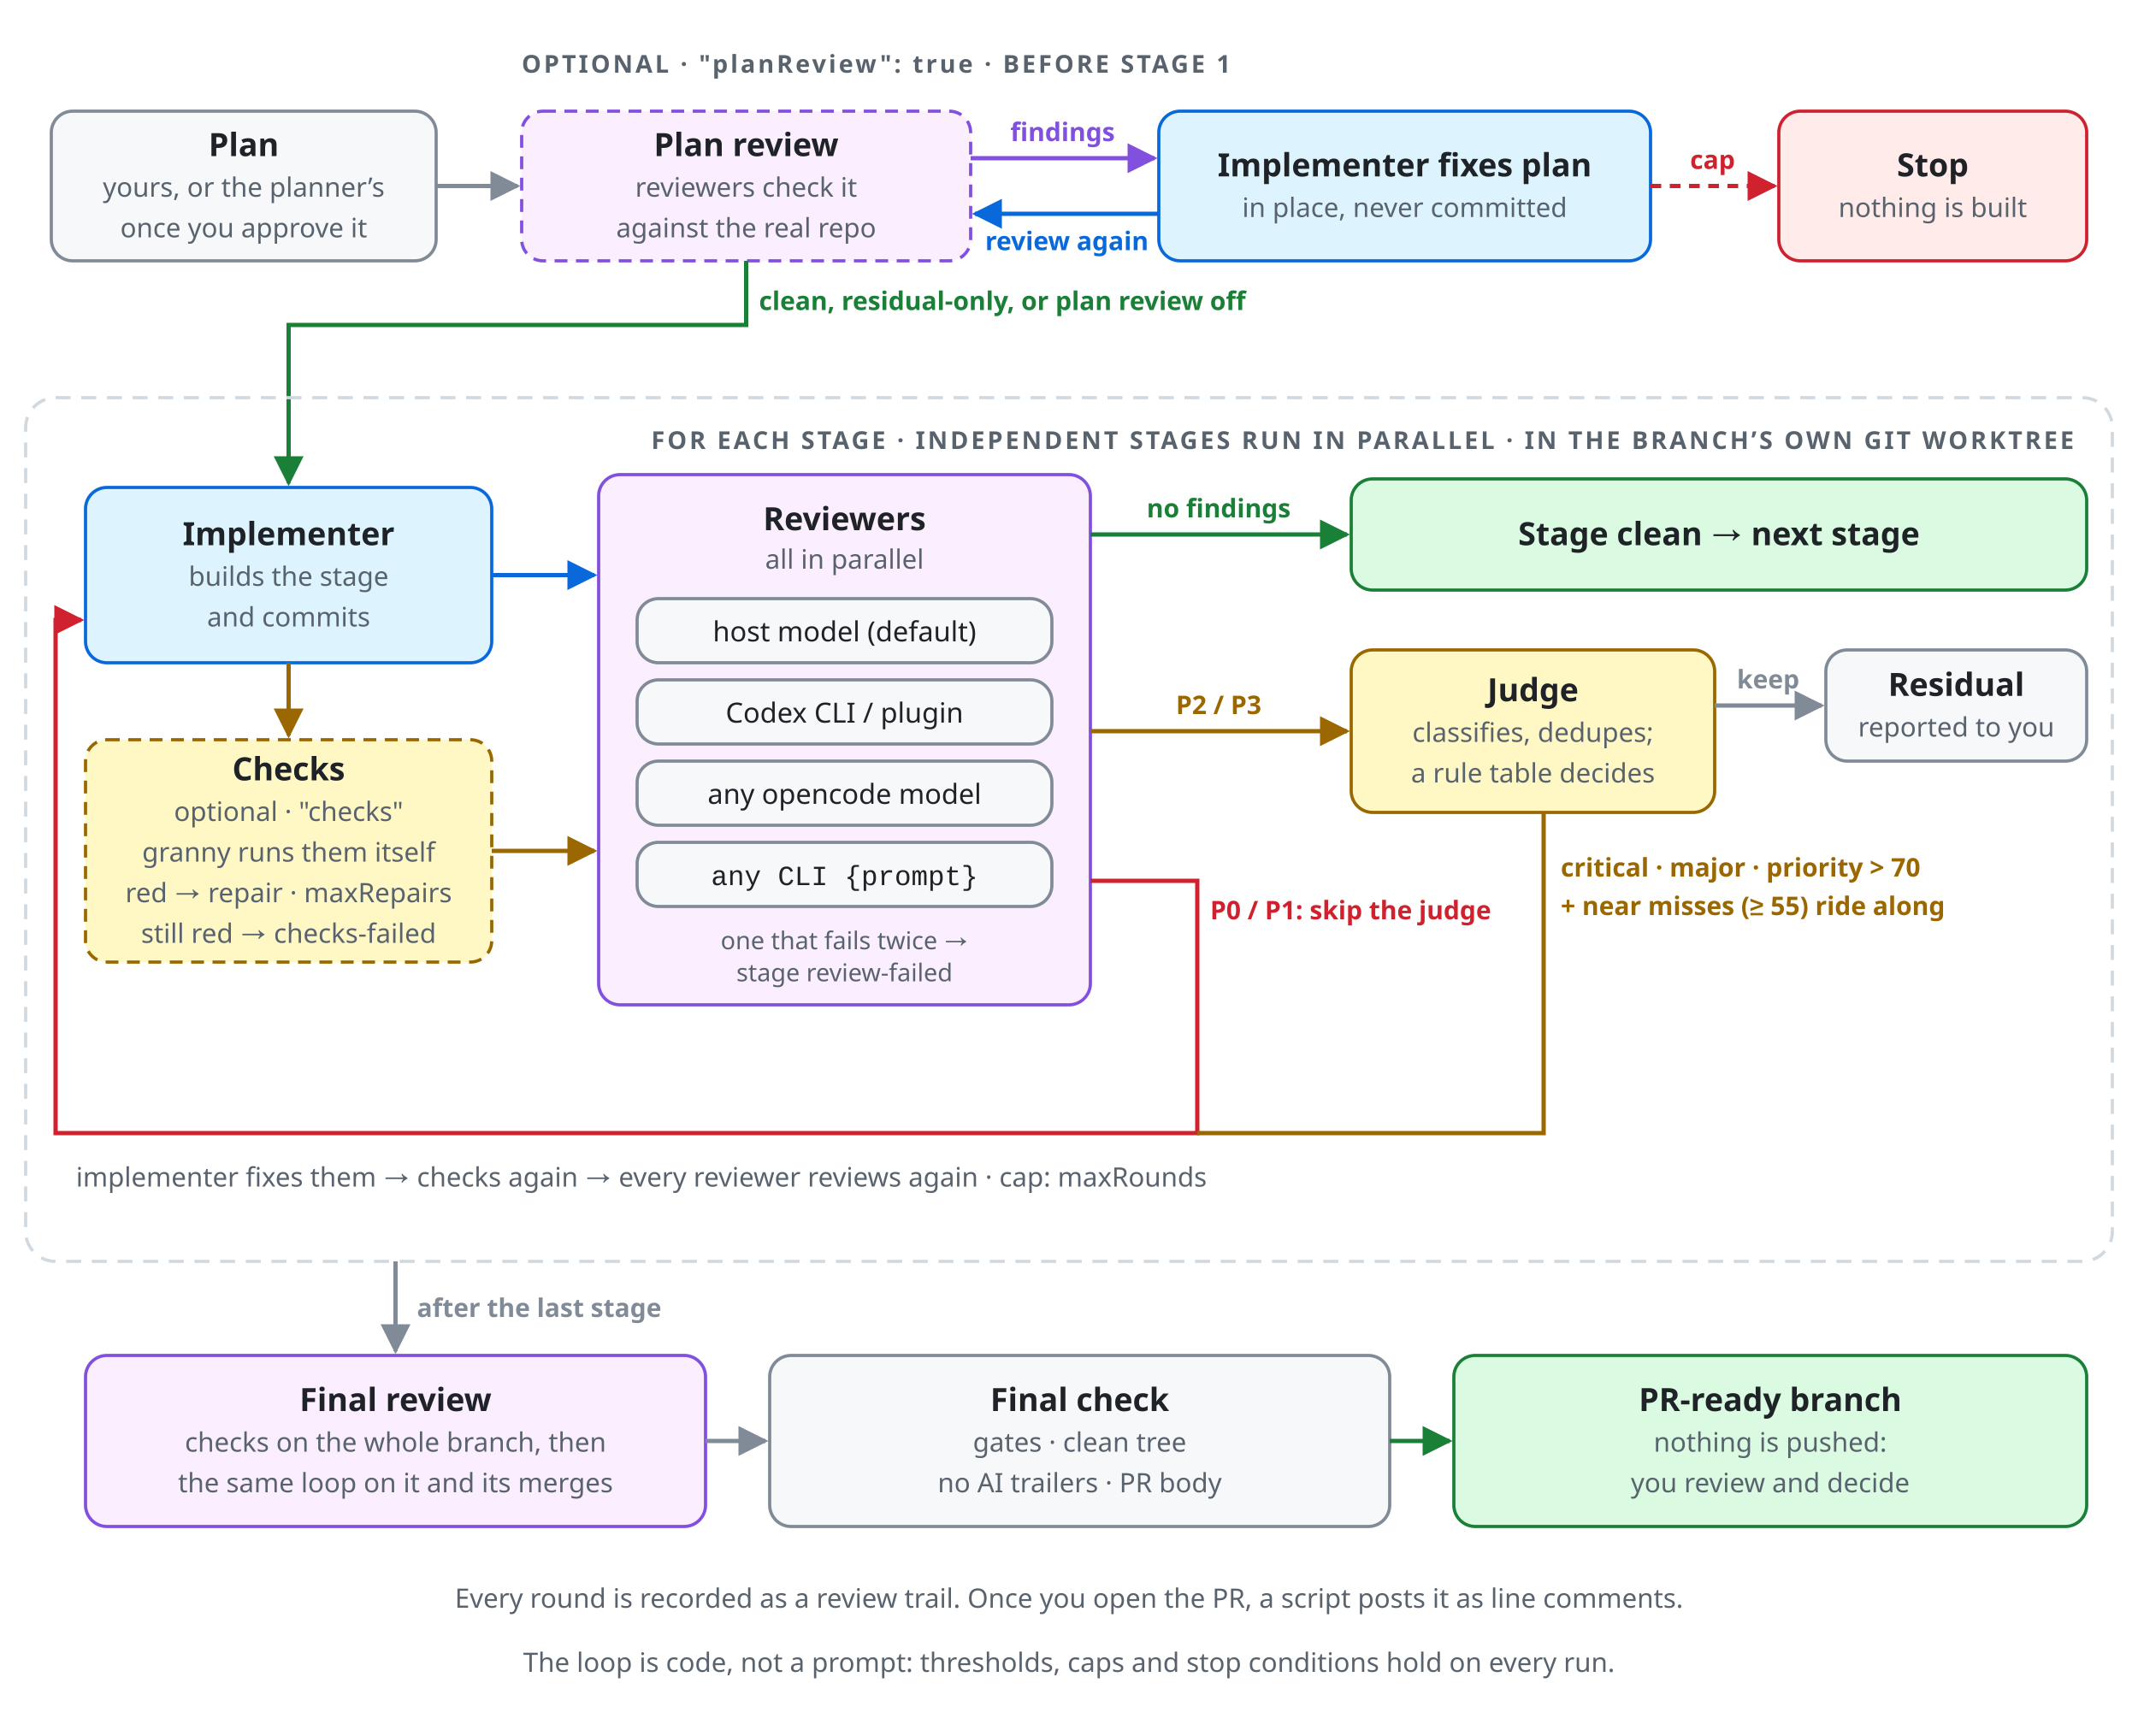
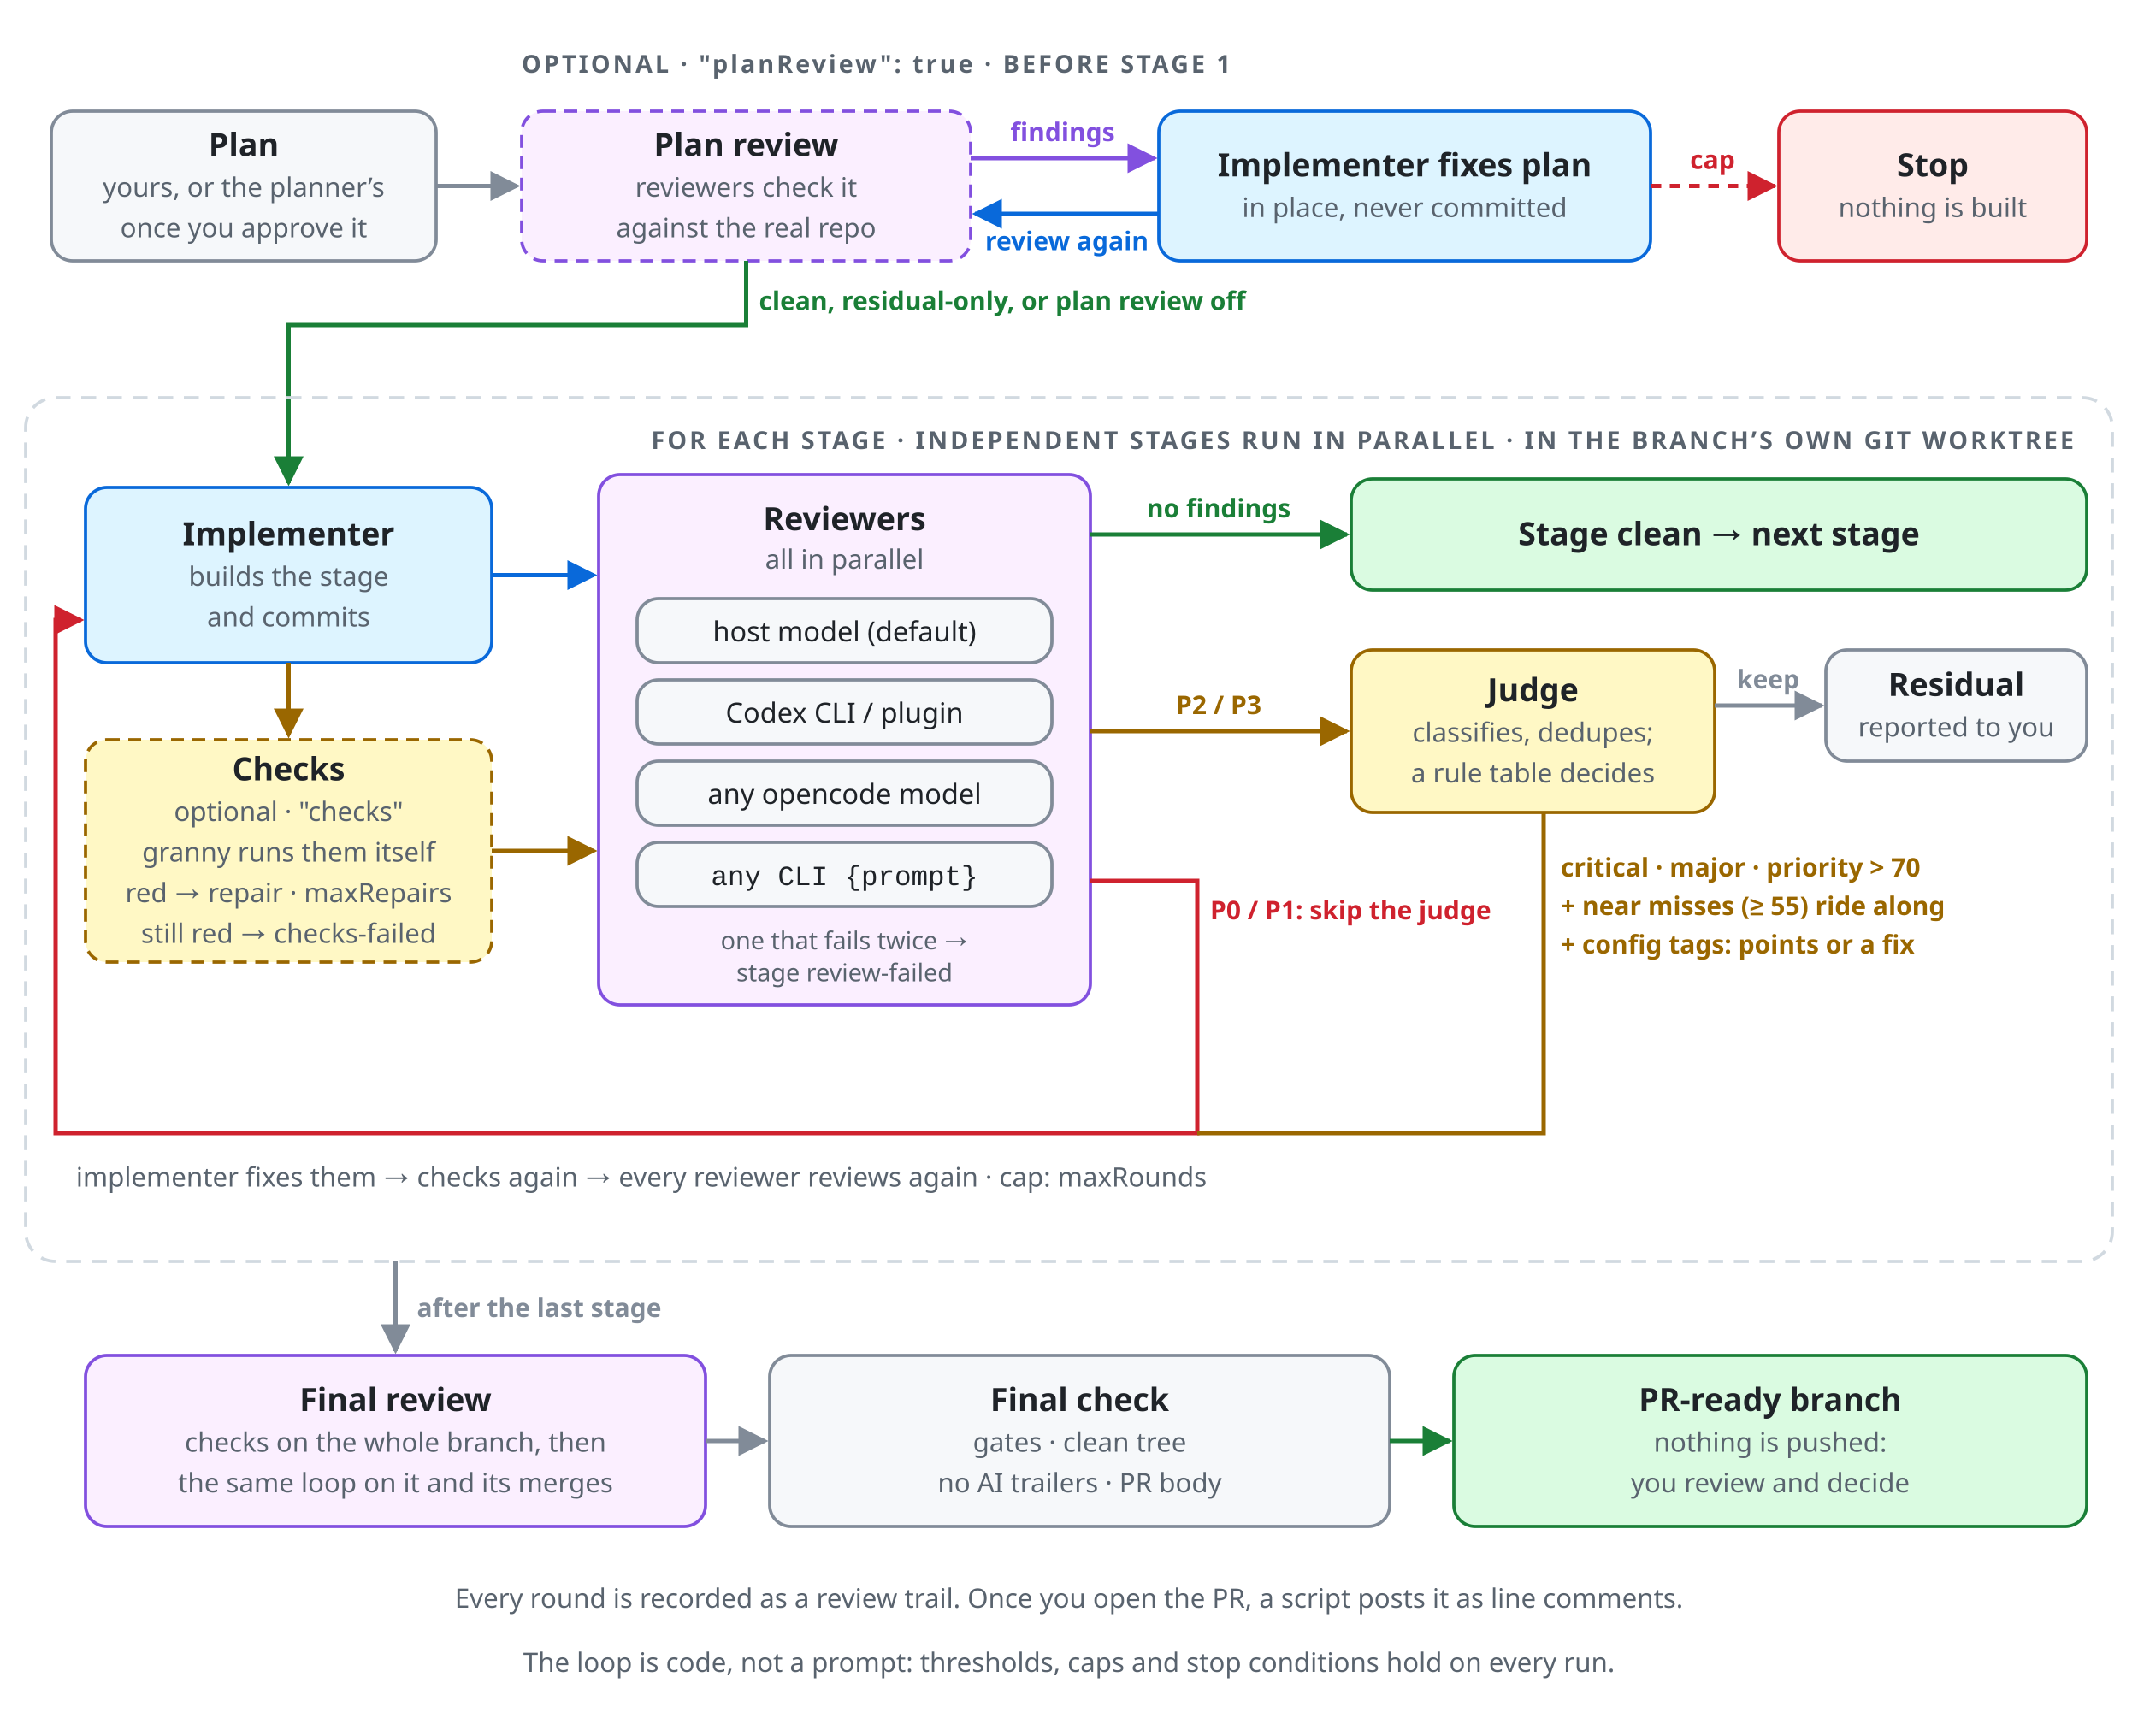
<svg xmlns="http://www.w3.org/2000/svg" width="1000" height="812" viewBox="0 0 1000 812" role="img" aria-label="granny-workflow: a plan of your own or from the planner, an optional plan review, then implement, checks, review, judge and fix for every stage, then whole-branch checks and review, and a review trail for the PR">
  <defs>
    <marker id="a-neutral" viewBox="0 0 10 10" refX="9" refY="5" markerWidth="7" markerHeight="7" orient="auto-start-reverse">
      <path d="M0,0 L10,5 L0,10 z" fill="#818b98" />
    </marker>
    <marker id="a-blue" viewBox="0 0 10 10" refX="9" refY="5" markerWidth="7" markerHeight="7" orient="auto-start-reverse">
      <path d="M0,0 L10,5 L0,10 z" fill="#0969da" />
    </marker>
    <marker id="a-purple" viewBox="0 0 10 10" refX="9" refY="5" markerWidth="7" markerHeight="7" orient="auto-start-reverse">
      <path d="M0,0 L10,5 L0,10 z" fill="#8250df" />
    </marker>
    <marker id="a-amber" viewBox="0 0 10 10" refX="9" refY="5" markerWidth="7" markerHeight="7" orient="auto-start-reverse">
      <path d="M0,0 L10,5 L0,10 z" fill="#9a6700" />
    </marker>
    <marker id="a-red" viewBox="0 0 10 10" refX="9" refY="5" markerWidth="7" markerHeight="7" orient="auto-start-reverse">
      <path d="M0,0 L10,5 L0,10 z" fill="#cf222e" />
    </marker>
    <marker id="a-green" viewBox="0 0 10 10" refX="9" refY="5" markerWidth="7" markerHeight="7" orient="auto-start-reverse">
      <path d="M0,0 L10,5 L0,10 z" fill="#1a7f37" />
    </marker>
    <marker id="a-muted" viewBox="0 0 10 10" refX="9" refY="5" markerWidth="7" markerHeight="7" orient="auto-start-reverse">
      <path d="M0,0 L10,5 L0,10 z" fill="#818b98" />
    </marker>
  </defs>
  <text x="244" y="34" font-family="-apple-system, BlinkMacSystemFont, 'Segoe UI', 'Noto Sans', Helvetica, Arial, sans-serif" font-size="11.5" font-weight="700" fill="#59636e" text-anchor="start" letter-spacing="1.2">OPTIONAL · "planReview": true · BEFORE STAGE 1</text>
  <rect x="24" y="52" width="180" height="70" rx="10" fill="#f6f8fa" stroke="#818b98" stroke-width="1.5" />
  <text x="114" y="73" font-family="-apple-system, BlinkMacSystemFont, 'Segoe UI', 'Noto Sans', Helvetica, Arial, sans-serif" font-size="15" font-weight="600" fill="#1f2328" text-anchor="middle">Plan</text>
  <text x="114" y="92" font-family="-apple-system, BlinkMacSystemFont, 'Segoe UI', 'Noto Sans', Helvetica, Arial, sans-serif" font-size="12.5" font-weight="400" fill="#59636e" text-anchor="middle">yours, or the planner’s</text>
  <text x="114" y="111" font-family="-apple-system, BlinkMacSystemFont, 'Segoe UI', 'Noto Sans', Helvetica, Arial, sans-serif" font-size="12.5" font-weight="400" fill="#59636e" text-anchor="middle">once you approve it</text>
  <path d="M204,87 L242,87" fill="none" stroke="#818b98" stroke-width="2" marker-end="url(#a-neutral)" />
  <rect x="244" y="52" width="210" height="70" rx="10" fill="#fbefff" stroke="#8250df" stroke-width="1.5" stroke-dasharray="6 4" />
  <text x="349" y="73" font-family="-apple-system, BlinkMacSystemFont, 'Segoe UI', 'Noto Sans', Helvetica, Arial, sans-serif" font-size="15" font-weight="600" fill="#1f2328" text-anchor="middle">Plan review</text>
  <text x="349" y="92" font-family="-apple-system, BlinkMacSystemFont, 'Segoe UI', 'Noto Sans', Helvetica, Arial, sans-serif" font-size="12.5" font-weight="400" fill="#59636e" text-anchor="middle">reviewers check it</text>
  <text x="349" y="111" font-family="-apple-system, BlinkMacSystemFont, 'Segoe UI', 'Noto Sans', Helvetica, Arial, sans-serif" font-size="12.5" font-weight="400" fill="#59636e" text-anchor="middle">against the real repo</text>
  <path d="M454,74 L540,74" fill="none" stroke="#8250df" stroke-width="2" marker-end="url(#a-purple)" />
  <text x="497" y="66" font-family="-apple-system, BlinkMacSystemFont, 'Segoe UI', 'Noto Sans', Helvetica, Arial, sans-serif" font-size="12" font-weight="600" fill="#8250df" text-anchor="middle">findings</text>
  <rect x="542" y="52" width="230" height="70" rx="10" fill="#ddf4ff" stroke="#0969da" stroke-width="1.5" />
  <text x="657" y="82.5" font-family="-apple-system, BlinkMacSystemFont, 'Segoe UI', 'Noto Sans', Helvetica, Arial, sans-serif" font-size="15" font-weight="600" fill="#1f2328" text-anchor="middle">Implementer fixes plan</text>
  <text x="657" y="101.5" font-family="-apple-system, BlinkMacSystemFont, 'Segoe UI', 'Noto Sans', Helvetica, Arial, sans-serif" font-size="12.5" font-weight="400" fill="#59636e" text-anchor="middle">in place, never committed</text>
  <path d="M542,100 L456,100" fill="none" stroke="#0969da" stroke-width="2" marker-end="url(#a-blue)" />
  <text x="499" y="117" font-family="-apple-system, BlinkMacSystemFont, 'Segoe UI', 'Noto Sans', Helvetica, Arial, sans-serif" font-size="12" font-weight="600" fill="#0969da" text-anchor="middle">review again</text>
  <path d="M772,87 L830,87" fill="none" stroke="#cf222e" stroke-width="2" stroke-dasharray="5 4" marker-end="url(#a-red)" />
  <text x="801" y="79" font-family="-apple-system, BlinkMacSystemFont, 'Segoe UI', 'Noto Sans', Helvetica, Arial, sans-serif" font-size="12" font-weight="600" fill="#cf222e" text-anchor="middle">cap</text>
  <rect x="832" y="52" width="144" height="70" rx="10" fill="#ffebe9" stroke="#cf222e" stroke-width="1.5" />
  <text x="904" y="82.5" font-family="-apple-system, BlinkMacSystemFont, 'Segoe UI', 'Noto Sans', Helvetica, Arial, sans-serif" font-size="15" font-weight="600" fill="#1f2328" text-anchor="middle">Stop</text>
  <text x="904" y="101.5" font-family="-apple-system, BlinkMacSystemFont, 'Segoe UI', 'Noto Sans', Helvetica, Arial, sans-serif" font-size="12.5" font-weight="400" fill="#59636e" text-anchor="middle">nothing is built</text>
  <path d="M349,122 L349,152 L135,152 L135,226" fill="none" stroke="#1a7f37" stroke-width="2" marker-end="url(#a-green)" />
  <text x="355" y="145" font-family="-apple-system, BlinkMacSystemFont, 'Segoe UI', 'Noto Sans', Helvetica, Arial, sans-serif" font-size="12" font-weight="600" fill="#1a7f37" text-anchor="start">clean, residual-only, or plan review off</text>
  <rect x="12" y="186" width="976" height="404" rx="14" fill="none" stroke="#d1d9e0" stroke-width="1.5" stroke-dasharray="7 5" />
  <text x="970" y="210" font-family="-apple-system, BlinkMacSystemFont, 'Segoe UI', 'Noto Sans', Helvetica, Arial, sans-serif" font-size="11.5" font-weight="700" fill="#59636e" text-anchor="end" letter-spacing="1.2">FOR EACH STAGE · INDEPENDENT STAGES RUN IN PARALLEL · IN THE BRANCH’S OWN GIT WORKTREE</text>
  <rect x="40" y="228" width="190" height="82" rx="10" fill="#ddf4ff" stroke="#0969da" stroke-width="1.5" />
  <text x="135" y="255" font-family="-apple-system, BlinkMacSystemFont, 'Segoe UI', 'Noto Sans', Helvetica, Arial, sans-serif" font-size="15" font-weight="600" fill="#1f2328" text-anchor="middle">Implementer</text>
  <text x="135" y="274" font-family="-apple-system, BlinkMacSystemFont, 'Segoe UI', 'Noto Sans', Helvetica, Arial, sans-serif" font-size="12.5" font-weight="400" fill="#59636e" text-anchor="middle">builds the stage</text>
  <text x="135" y="293" font-family="-apple-system, BlinkMacSystemFont, 'Segoe UI', 'Noto Sans', Helvetica, Arial, sans-serif" font-size="12.5" font-weight="400" fill="#59636e" text-anchor="middle">and commits</text>
  <path d="M230,269 L278,269" fill="none" stroke="#0969da" stroke-width="2" marker-end="url(#a-blue)" />
  <path d="M135,310 L135,344" fill="none" stroke="#9a6700" stroke-width="2" marker-end="url(#a-amber)" />
  <rect x="40" y="346" width="190" height="104" rx="10" fill="#fff8c5" stroke="#9a6700" stroke-width="1.5" stroke-dasharray="6 4" />
  <text x="135" y="365" font-family="-apple-system, BlinkMacSystemFont, 'Segoe UI', 'Noto Sans', Helvetica, Arial, sans-serif" font-size="15" font-weight="600" fill="#1f2328" text-anchor="middle">Checks</text>
  <text x="135" y="384" font-family="-apple-system, BlinkMacSystemFont, 'Segoe UI', 'Noto Sans', Helvetica, Arial, sans-serif" font-size="12.5" font-weight="400" fill="#59636e" text-anchor="middle">optional · "checks"</text>
  <text x="135" y="403" font-family="-apple-system, BlinkMacSystemFont, 'Segoe UI', 'Noto Sans', Helvetica, Arial, sans-serif" font-size="12.5" font-weight="400" fill="#59636e" text-anchor="middle">granny runs them itself</text>
  <text x="135" y="422" font-family="-apple-system, BlinkMacSystemFont, 'Segoe UI', 'Noto Sans', Helvetica, Arial, sans-serif" font-size="12.5" font-weight="400" fill="#59636e" text-anchor="middle">red → repair · maxRepairs</text>
  <text x="135" y="441" font-family="-apple-system, BlinkMacSystemFont, 'Segoe UI', 'Noto Sans', Helvetica, Arial, sans-serif" font-size="12.5" font-weight="400" fill="#59636e" text-anchor="middle">still red → checks-failed</text>
  <path d="M230,398 L278,398" fill="none" stroke="#9a6700" stroke-width="2" marker-end="url(#a-amber)" />
  <rect x="280" y="222" width="230" height="248" rx="10" fill="#fbefff" stroke="#8250df" stroke-width="1.5" />
  <text x="395" y="351" font-family="-apple-system, BlinkMacSystemFont, 'Segoe UI', 'Noto Sans', Helvetica, Arial, sans-serif" font-size="15" font-weight="600" fill="#1f2328" text-anchor="middle" />
  <text x="395" y="248" font-family="-apple-system, BlinkMacSystemFont, 'Segoe UI', 'Noto Sans', Helvetica, Arial, sans-serif" font-size="15" font-weight="600" fill="#1f2328" text-anchor="middle">Reviewers</text>
  <text x="395" y="266" font-family="-apple-system, BlinkMacSystemFont, 'Segoe UI', 'Noto Sans', Helvetica, Arial, sans-serif" font-size="12.5" font-weight="400" fill="#59636e" text-anchor="middle">all in parallel</text>
  <rect x="298" y="280" width="194" height="30" rx="10" fill="#f6f8fa" stroke="#818b98" stroke-width="1.5" />
  <text x="395" y="300" font-family="-apple-system, BlinkMacSystemFont, 'Segoe UI', 'Noto Sans', Helvetica, Arial, sans-serif" font-size="15" font-weight="600" fill="#1f2328" text-anchor="middle" />
  <text x="395" y="300" font-family="-apple-system, BlinkMacSystemFont, 'Segoe UI', 'Noto Sans', Helvetica, Arial, sans-serif" font-size="13" font-weight="400" fill="#1f2328" text-anchor="middle">host model (default)</text>
  <rect x="298" y="318" width="194" height="30" rx="10" fill="#f6f8fa" stroke="#818b98" stroke-width="1.5" />
  <text x="395" y="338" font-family="-apple-system, BlinkMacSystemFont, 'Segoe UI', 'Noto Sans', Helvetica, Arial, sans-serif" font-size="15" font-weight="600" fill="#1f2328" text-anchor="middle" />
  <text x="395" y="338" font-family="-apple-system, BlinkMacSystemFont, 'Segoe UI', 'Noto Sans', Helvetica, Arial, sans-serif" font-size="13" font-weight="400" fill="#1f2328" text-anchor="middle">Codex CLI / plugin</text>
  <rect x="298" y="356" width="194" height="30" rx="10" fill="#f6f8fa" stroke="#818b98" stroke-width="1.5" />
  <text x="395" y="376" font-family="-apple-system, BlinkMacSystemFont, 'Segoe UI', 'Noto Sans', Helvetica, Arial, sans-serif" font-size="15" font-weight="600" fill="#1f2328" text-anchor="middle" />
  <text x="395" y="376" font-family="-apple-system, BlinkMacSystemFont, 'Segoe UI', 'Noto Sans', Helvetica, Arial, sans-serif" font-size="13" font-weight="400" fill="#1f2328" text-anchor="middle">any opencode model</text>
  <rect x="298" y="394" width="194" height="30" rx="10" fill="#f6f8fa" stroke="#818b98" stroke-width="1.5" />
  <text x="395" y="414" font-family="-apple-system, BlinkMacSystemFont, 'Segoe UI', 'Noto Sans', Helvetica, Arial, sans-serif" font-size="15" font-weight="600" fill="#1f2328" text-anchor="middle" />
  <text x="395" y="414" font-family="ui-monospace, SFMono-Regular, 'SF Mono', Menlo, Consolas, 'Liberation Mono', monospace" font-size="13" font-weight="400" fill="#1f2328" text-anchor="middle">any CLI  {prompt}</text>
  <text x="395" y="444" font-family="-apple-system, BlinkMacSystemFont, 'Segoe UI', 'Noto Sans', Helvetica, Arial, sans-serif" font-size="11.5" font-weight="400" fill="#59636e" text-anchor="middle">one that fails twice →</text>
  <text x="395" y="459" font-family="-apple-system, BlinkMacSystemFont, 'Segoe UI', 'Noto Sans', Helvetica, Arial, sans-serif" font-size="11.5" font-weight="400" fill="#59636e" text-anchor="middle">stage review-failed</text>
  <path d="M510,250 L630,250" fill="none" stroke="#1a7f37" stroke-width="2" marker-end="url(#a-green)" />
  <text x="570" y="242" font-family="-apple-system, BlinkMacSystemFont, 'Segoe UI', 'Noto Sans', Helvetica, Arial, sans-serif" font-size="12" font-weight="600" fill="#1a7f37" text-anchor="middle">no findings</text>
  <rect x="632" y="224" width="344" height="52" rx="10" fill="#dafbe1" stroke="#1a7f37" stroke-width="1.5" />
  <text x="804" y="255" font-family="-apple-system, BlinkMacSystemFont, 'Segoe UI', 'Noto Sans', Helvetica, Arial, sans-serif" font-size="15" font-weight="600" fill="#1f2328" text-anchor="middle">Stage clean → next stage</text>
  <path d="M510,342 L630,342" fill="none" stroke="#9a6700" stroke-width="2" marker-end="url(#a-amber)" />
  <text x="570" y="334" font-family="-apple-system, BlinkMacSystemFont, 'Segoe UI', 'Noto Sans', Helvetica, Arial, sans-serif" font-size="12" font-weight="600" fill="#9a6700" text-anchor="middle">P2 / P3</text>
  <rect x="632" y="304" width="170" height="76" rx="10" fill="#fff8c5" stroke="#9a6700" stroke-width="1.5" />
  <text x="717" y="328" font-family="-apple-system, BlinkMacSystemFont, 'Segoe UI', 'Noto Sans', Helvetica, Arial, sans-serif" font-size="15" font-weight="600" fill="#1f2328" text-anchor="middle">Judge</text>
  <text x="717" y="347" font-family="-apple-system, BlinkMacSystemFont, 'Segoe UI', 'Noto Sans', Helvetica, Arial, sans-serif" font-size="12.5" font-weight="400" fill="#59636e" text-anchor="middle">classifies, dedupes;</text>
  <text x="717" y="366" font-family="-apple-system, BlinkMacSystemFont, 'Segoe UI', 'Noto Sans', Helvetica, Arial, sans-serif" font-size="12.5" font-weight="400" fill="#59636e" text-anchor="middle">a rule table decides</text>
  <path d="M802,330 L852,330" fill="none" stroke="#818b98" stroke-width="2" marker-end="url(#a-muted)" />
  <text x="827" y="322" font-family="-apple-system, BlinkMacSystemFont, 'Segoe UI', 'Noto Sans', Helvetica, Arial, sans-serif" font-size="12" font-weight="600" fill="#818b98" text-anchor="middle">keep</text>
  <rect x="854" y="304" width="122" height="52" rx="10" fill="#f6f8fa" stroke="#818b98" stroke-width="1.5" />
  <text x="915" y="325.5" font-family="-apple-system, BlinkMacSystemFont, 'Segoe UI', 'Noto Sans', Helvetica, Arial, sans-serif" font-size="15" font-weight="600" fill="#1f2328" text-anchor="middle">Residual</text>
  <text x="915" y="344.5" font-family="-apple-system, BlinkMacSystemFont, 'Segoe UI', 'Noto Sans', Helvetica, Arial, sans-serif" font-size="12.5" font-weight="400" fill="#59636e" text-anchor="middle">reported to you</text>
  <path d="M510,412 L560,412 L560,530 L26,530 L26,290 L38,290" fill="none" stroke="#cf222e" stroke-width="2" marker-end="url(#a-red)" />
  <text x="566" y="430" font-family="-apple-system, BlinkMacSystemFont, 'Segoe UI', 'Noto Sans', Helvetica, Arial, sans-serif" font-size="12" font-weight="600" fill="#cf222e" text-anchor="start">P0 / P1: skip the judge</text>
  <path d="M722,380 L722,530 L560,530" fill="none" stroke="#9a6700" stroke-width="2" />
  <text x="730" y="410" font-family="-apple-system, BlinkMacSystemFont, 'Segoe UI', 'Noto Sans', Helvetica, Arial, sans-serif" font-size="12" font-weight="600" fill="#9a6700" text-anchor="start">critical · major · priority &gt; 70</text>
  <text x="730" y="428" font-family="-apple-system, BlinkMacSystemFont, 'Segoe UI', 'Noto Sans', Helvetica, Arial, sans-serif" font-size="12" font-weight="600" fill="#9a6700" text-anchor="start">+ near misses (≥ 55) ride along</text>
+   <text x="730" y="446" font-family="-apple-system, BlinkMacSystemFont, 'Segoe UI', 'Noto Sans', Helvetica, Arial, sans-serif" font-size="12" font-weight="600" fill="#9a6700" text-anchor="start">+ config tags: points or a fix</text>
  <text x="300" y="555" font-family="-apple-system, BlinkMacSystemFont, 'Segoe UI', 'Noto Sans', Helvetica, Arial, sans-serif" font-size="12.5" font-weight="400" fill="#59636e" text-anchor="middle">implementer fixes them → checks again → every reviewer reviews again · cap: maxRounds</text>
  <path d="M185,590 L185,632" fill="none" stroke="#818b98" stroke-width="2" marker-end="url(#a-neutral)" />
  <text x="195" y="616" font-family="-apple-system, BlinkMacSystemFont, 'Segoe UI', 'Noto Sans', Helvetica, Arial, sans-serif" font-size="12" font-weight="600" fill="#818b98" text-anchor="start">after the last stage</text>
  <rect x="40" y="634" width="290" height="80" rx="10" fill="#fbefff" stroke="#8250df" stroke-width="1.5" />
  <text x="185" y="660" font-family="-apple-system, BlinkMacSystemFont, 'Segoe UI', 'Noto Sans', Helvetica, Arial, sans-serif" font-size="15" font-weight="600" fill="#1f2328" text-anchor="middle">Final review</text>
  <text x="185" y="679" font-family="-apple-system, BlinkMacSystemFont, 'Segoe UI', 'Noto Sans', Helvetica, Arial, sans-serif" font-size="12.5" font-weight="400" fill="#59636e" text-anchor="middle">checks on the whole branch, then</text>
  <text x="185" y="698" font-family="-apple-system, BlinkMacSystemFont, 'Segoe UI', 'Noto Sans', Helvetica, Arial, sans-serif" font-size="12.5" font-weight="400" fill="#59636e" text-anchor="middle">the same loop on it and its merges</text>
  <path d="M330,674 L358,674" fill="none" stroke="#818b98" stroke-width="2" marker-end="url(#a-neutral)" />
  <rect x="360" y="634" width="290" height="80" rx="10" fill="#f6f8fa" stroke="#818b98" stroke-width="1.5" />
  <text x="505" y="660" font-family="-apple-system, BlinkMacSystemFont, 'Segoe UI', 'Noto Sans', Helvetica, Arial, sans-serif" font-size="15" font-weight="600" fill="#1f2328" text-anchor="middle">Final check</text>
  <text x="505" y="679" font-family="-apple-system, BlinkMacSystemFont, 'Segoe UI', 'Noto Sans', Helvetica, Arial, sans-serif" font-size="12.5" font-weight="400" fill="#59636e" text-anchor="middle">gates · clean tree</text>
  <text x="505" y="698" font-family="-apple-system, BlinkMacSystemFont, 'Segoe UI', 'Noto Sans', Helvetica, Arial, sans-serif" font-size="12.5" font-weight="400" fill="#59636e" text-anchor="middle">no AI trailers · PR body</text>
  <path d="M650,674 L678,674" fill="none" stroke="#1a7f37" stroke-width="2" marker-end="url(#a-green)" />
  <rect x="680" y="634" width="296" height="80" rx="10" fill="#dafbe1" stroke="#1a7f37" stroke-width="1.5" />
  <text x="828" y="660" font-family="-apple-system, BlinkMacSystemFont, 'Segoe UI', 'Noto Sans', Helvetica, Arial, sans-serif" font-size="15" font-weight="600" fill="#1f2328" text-anchor="middle">PR-ready branch</text>
  <text x="828" y="679" font-family="-apple-system, BlinkMacSystemFont, 'Segoe UI', 'Noto Sans', Helvetica, Arial, sans-serif" font-size="12.5" font-weight="400" fill="#59636e" text-anchor="middle">nothing is pushed:</text>
  <text x="828" y="698" font-family="-apple-system, BlinkMacSystemFont, 'Segoe UI', 'Noto Sans', Helvetica, Arial, sans-serif" font-size="12.5" font-weight="400" fill="#59636e" text-anchor="middle">you review and decide</text>
  <text x="500" y="752" font-family="-apple-system, BlinkMacSystemFont, 'Segoe UI', 'Noto Sans', Helvetica, Arial, sans-serif" font-size="12.5" font-weight="400" fill="#59636e" text-anchor="middle">Every round is recorded as a review trail. Once you open the PR, a script posts it as line comments.</text>
  <text x="500" y="782" font-family="-apple-system, BlinkMacSystemFont, 'Segoe UI', 'Noto Sans', Helvetica, Arial, sans-serif" font-size="12.5" font-weight="400" fill="#59636e" text-anchor="middle">The loop is code, not a prompt: thresholds, caps and stop conditions hold on every run.</text>
</svg>
